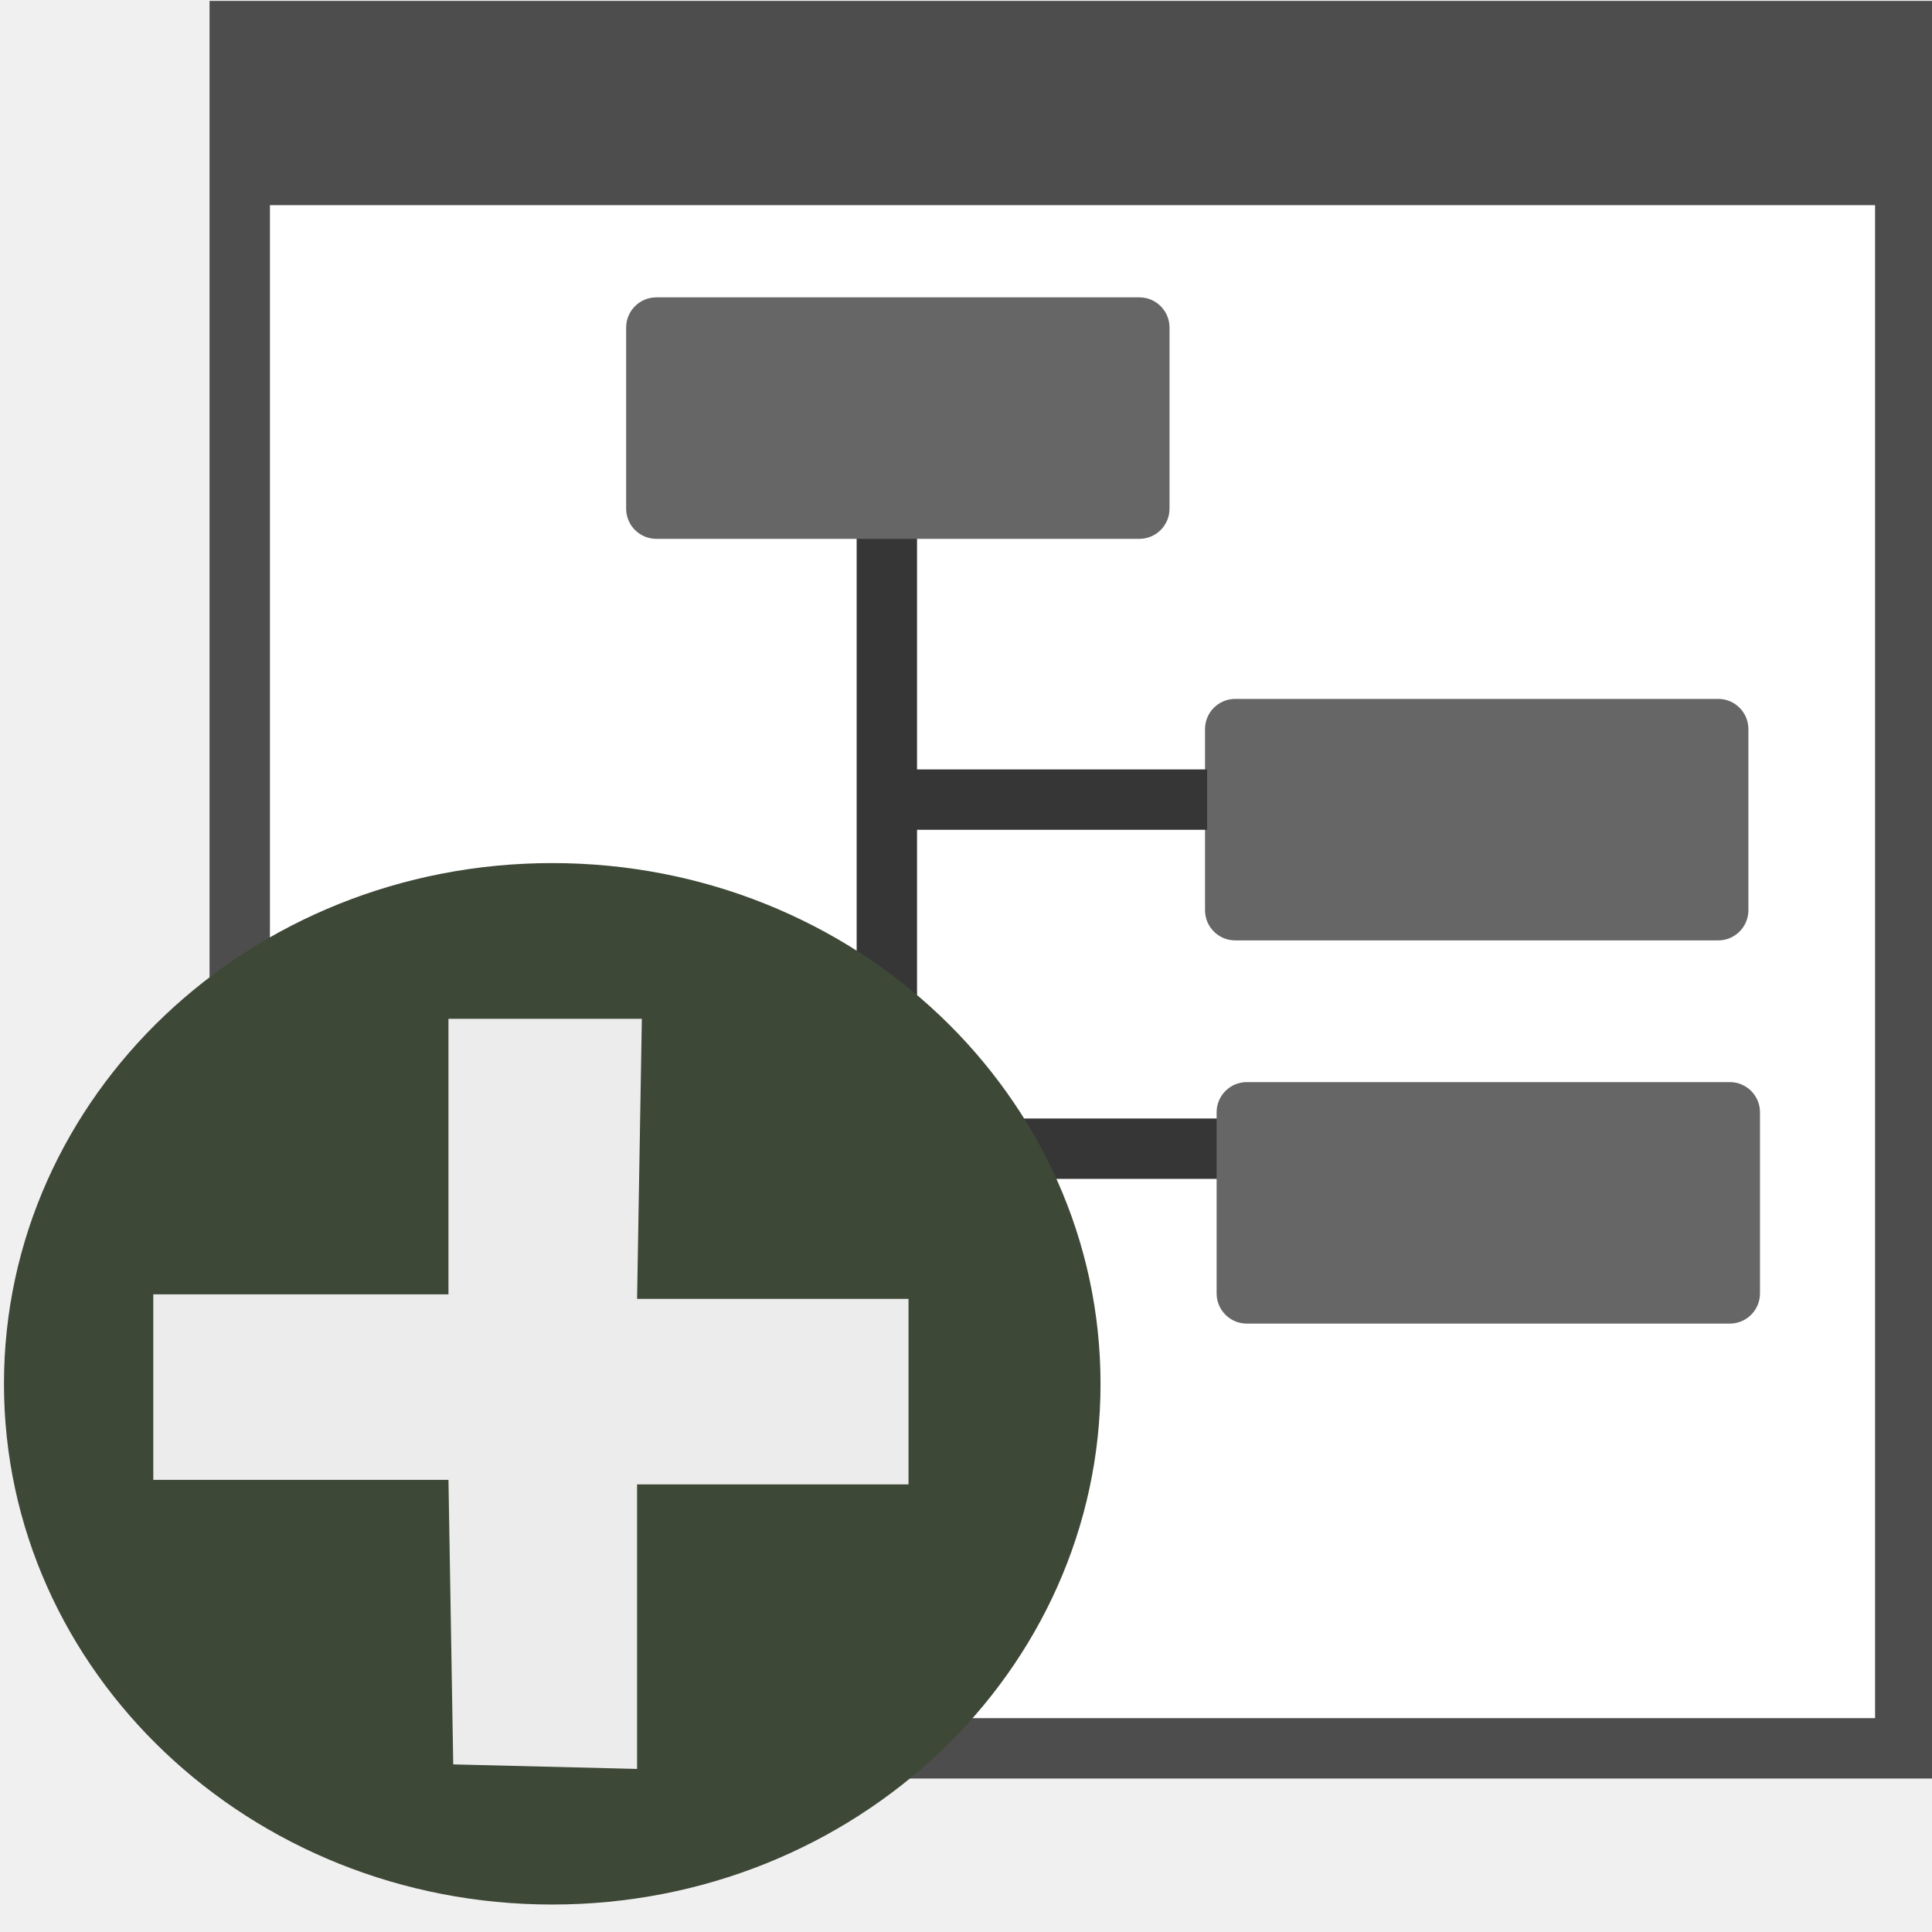
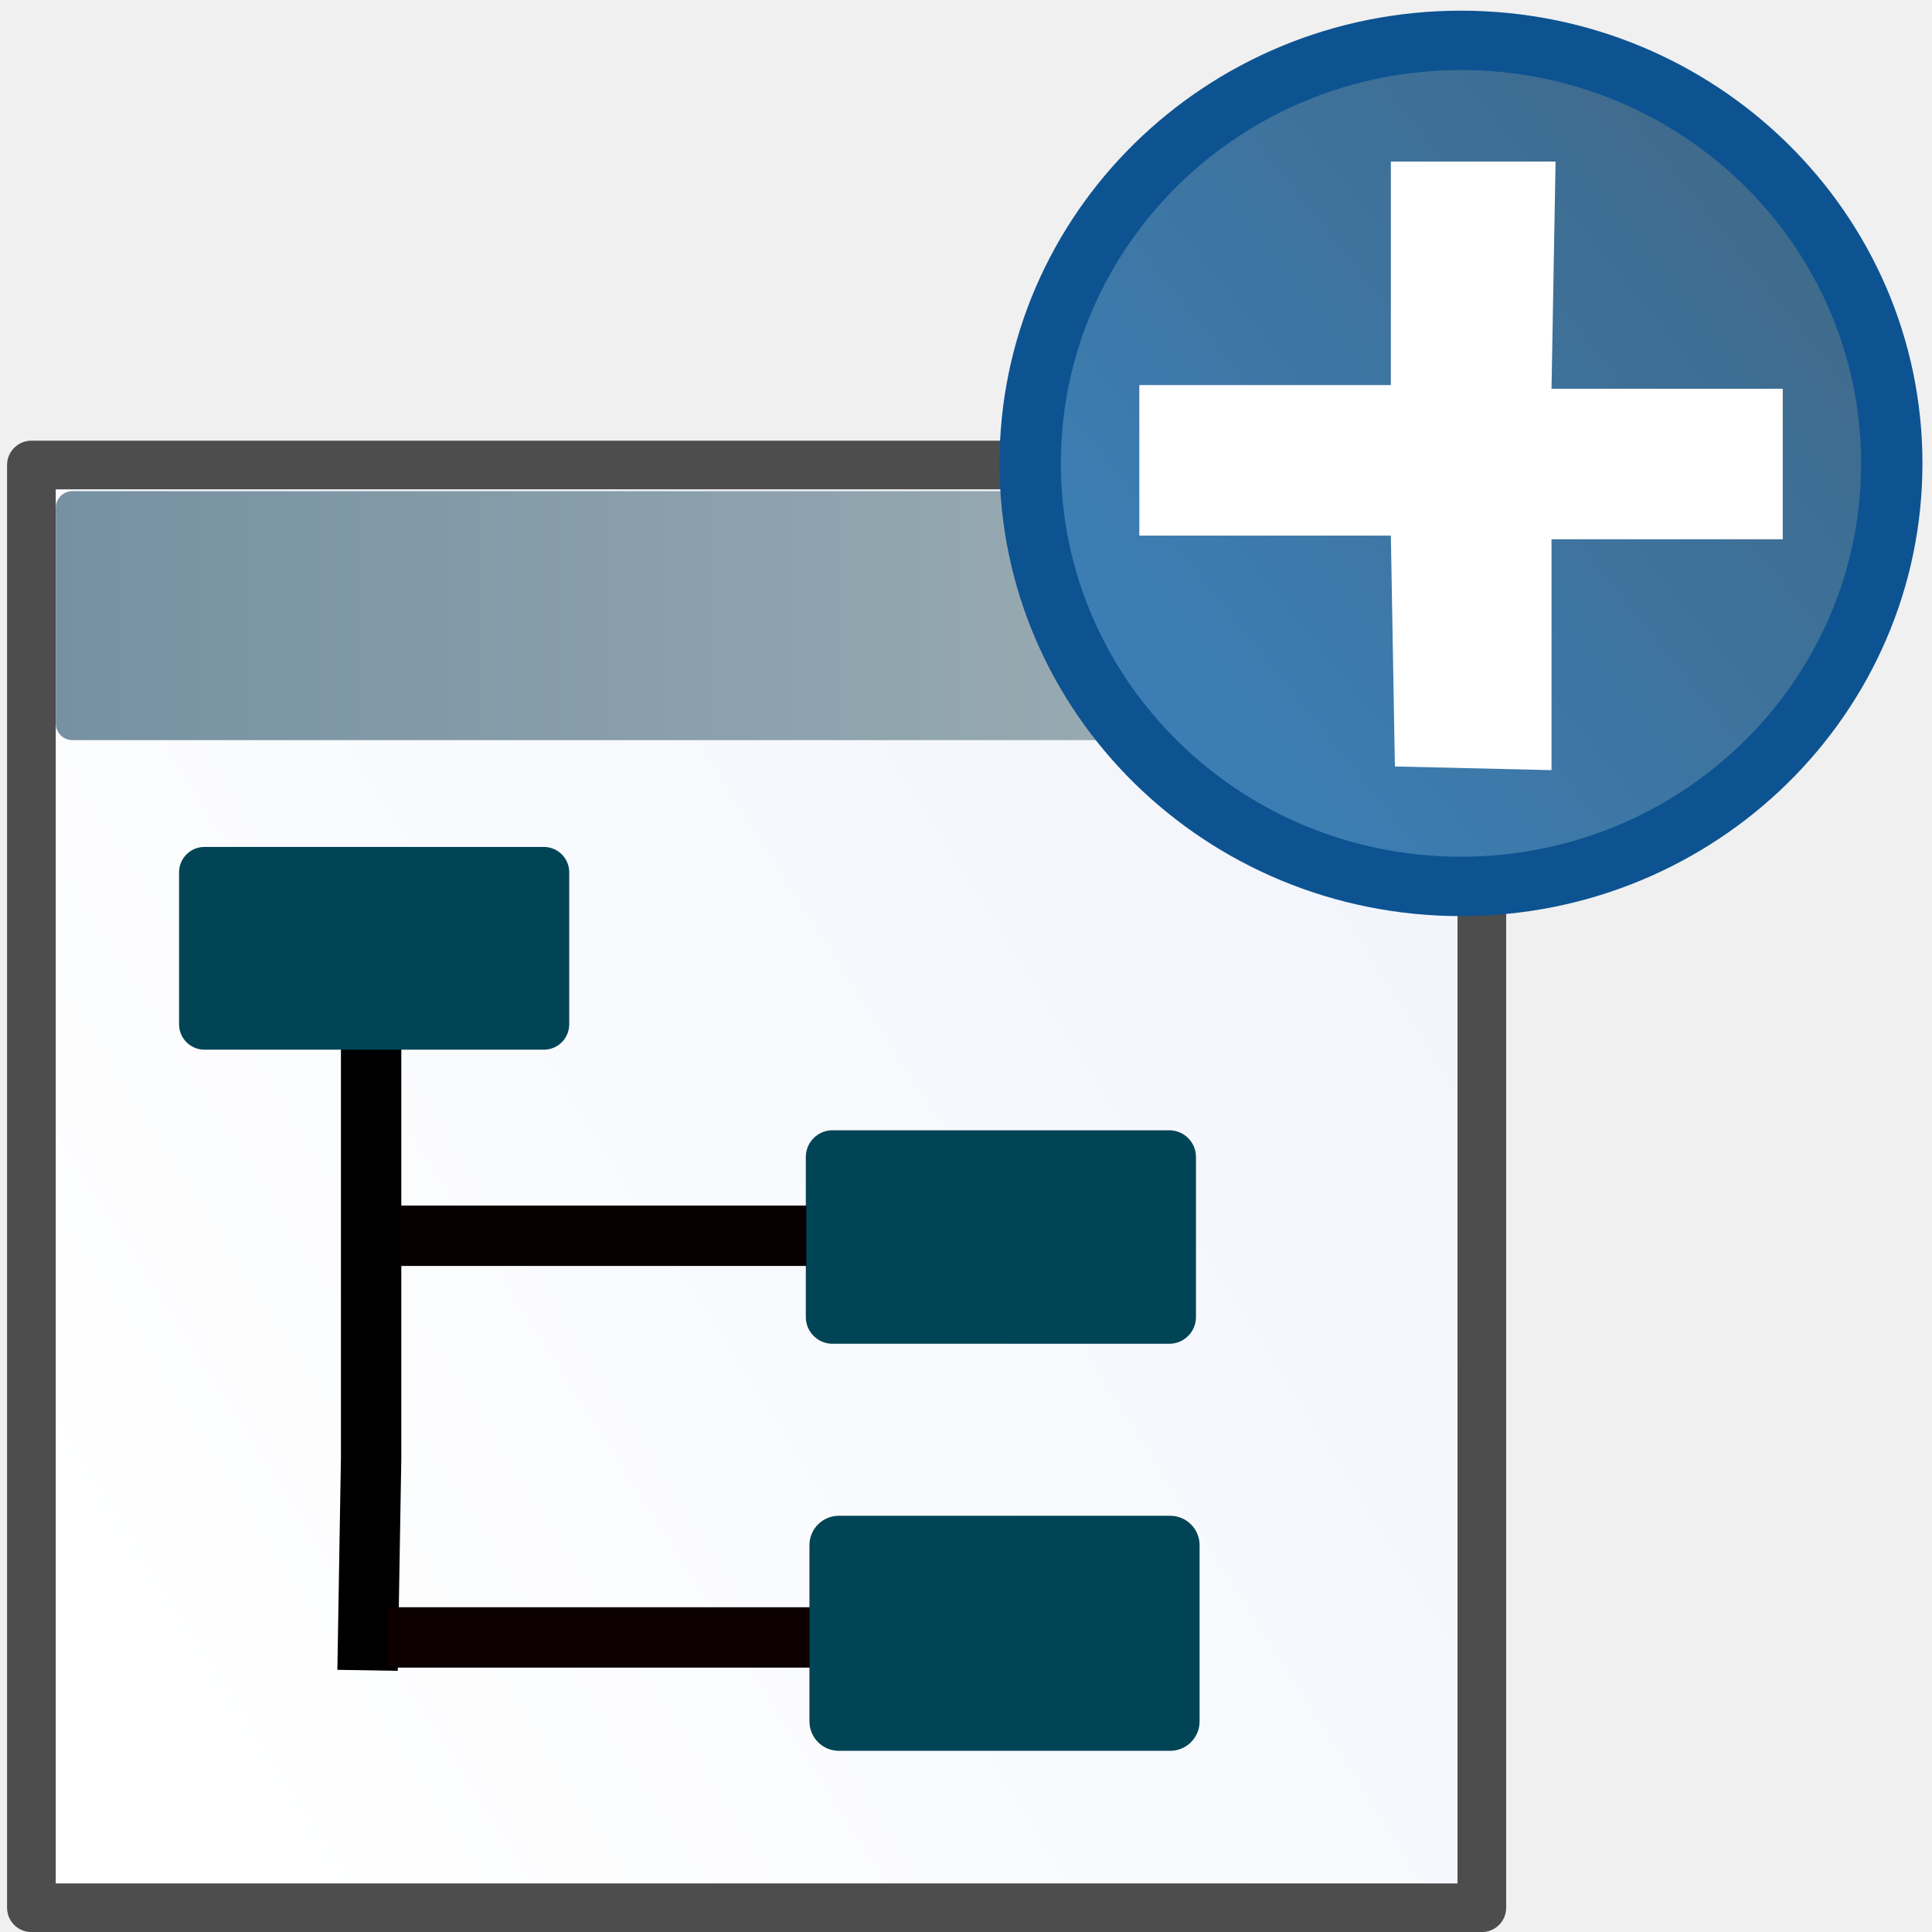
<svg xmlns="http://www.w3.org/2000/svg" xmlns:xlink="http://www.w3.org/1999/xlink" width="32" height="32" id="svg2" version="1.1">
  <defs id="defs4">
    <linearGradient id="linearGradient3806">
      <stop style="stop-color:#e0e0e0;stop-opacity:1;" offset="0" id="stop3808" />
      <stop style="stop-color:#ffffff;stop-opacity:1;" offset="1" id="stop3810" />
    </linearGradient>
    <linearGradient id="linearGradient3826">
      <stop style="stop-color:#c8d0d8;stop-opacity:1;" offset="0" id="stop3828" />
      <stop style="stop-color:#c8d0d8;stop-opacity:0;" offset="1" id="stop3830" />
    </linearGradient>
    <linearGradient id="linearGradient3798">
      <stop style="stop-color:#2d2d2d;stop-opacity:1;" offset="0" id="stop3800" />
      <stop style="stop-color:#2d2d2d;stop-opacity:1;" offset="1" id="stop3802" />
    </linearGradient>
    <linearGradient id="linearGradient3608">
      <stop id="stop3610" offset="0" style="stop-color:#2eaf1d;stop-opacity:1;" />
      <stop id="stop3612" offset="1" style="stop-color:#91ff44;stop-opacity:1;" />
    </linearGradient>
    <linearGradient id="linearGradient3612">
      <stop style="stop-color:#616161;stop-opacity:1;" offset="0" id="stop3614" />
      <stop style="stop-color:#383838;stop-opacity:1;" offset="1" id="stop3616" />
    </linearGradient>
    <linearGradient id="linearGradient3601">
      <stop style="stop-color:#a2a2a2;stop-opacity:1;" offset="0" id="stop3603" />
      <stop style="stop-color:#343434;stop-opacity:1;" offset="1" id="stop3605" />
    </linearGradient>
    <linearGradient xlink:href="#linearGradient3601" id="linearGradient3607" x1="10.654" y1="3.771" x2="24.085" y2="29.5" gradientUnits="userSpaceOnUse" gradientTransform="matrix(0.9677419,0,0,-0.9677419,0.5805146,31.15868)" />
    <linearGradient xlink:href="#linearGradient3612" id="linearGradient3618" x1="3" y1="28.806" x2="29" y2="28.806" gradientUnits="userSpaceOnUse" />
    <linearGradient xlink:href="#linearGradient3612" id="linearGradient3620" gradientUnits="userSpaceOnUse" x1="3" y1="28.806" x2="29" y2="28.806" gradientTransform="translate(0,-32.80606)" />
    <linearGradient xlink:href="#linearGradient3608" id="linearGradient3606" x1="24" y1="26" x2="7" y2="8" gradientUnits="userSpaceOnUse" gradientTransform="matrix(0.8371867,0,0,0.8731014,-36.94508,11.43524)" />
    <linearGradient gradientUnits="userSpaceOnUse" y2="23.491" x2="7.298" y1="7.655" x1="9.03" id="linearGradient3765" xlink:href="#linearGradient3757" />
    <linearGradient id="linearGradient3757">
      <stop id="stop3759" offset="0" style="stop-color:#fdfb72;stop-opacity:1;" />
      <stop id="stop3761" offset="1" style="stop-color:#ffb41b;stop-opacity:1;" />
    </linearGradient>
    <linearGradient id="linearGradient3845">
      <stop style="stop-color:#326dc2;stop-opacity:1;" offset="0" id="stop3847" />
      <stop style="stop-color:#6295be;stop-opacity:1;" offset="1" id="stop3849" />
    </linearGradient>
    <linearGradient xlink:href="#linearGradient3826" id="linearGradient3832" x1="1.657" y1="24.5" x2="27.343" y2="24.5" gradientUnits="userSpaceOnUse" gradientTransform="matrix(0.8,0,0,1.909091,-24.67737,-29.32495)" />
    <linearGradient xlink:href="#linearGradient3798" id="linearGradient3799" gradientUnits="userSpaceOnUse" gradientTransform="matrix(1,0,0,0.5,-1,15)" x1="0" y1="24" x2="12.484" y2="24" />
    <linearGradient xlink:href="#linearGradient3798-5" id="linearGradient3794-8" gradientUnits="userSpaceOnUse" gradientTransform="matrix(1.125,0,0,0.5,2.52321,-0.9458414)" x1="0" y1="24" x2="12.484" y2="24" />
    <linearGradient id="linearGradient3798-5">
      <stop style="stop-color:#cfd1d2;stop-opacity:1;" offset="0" id="stop3800-1" />
      <stop style="stop-color:#476476;stop-opacity:1;" offset="1" id="stop3802-7" />
    </linearGradient>
+     <linearGradient id="linearGradient3807">
+       <stop style="stop-color:#269e00;stop-opacity:1;" offset="0" id="stop3809" />
+       <stop style="stop-color:#86e16b;stop-opacity:1" offset="1" id="stop3811" />
+     </linearGradient>
+     <linearGradient id="linearGradient3818">
+       <stop style="stop-color:#267fbd;stop-opacity:1;" offset="0" id="stop3820" />
+       <stop style="stop-color:#a5b4b8;stop-opacity:1;" offset="1" id="stop3822" />
+     </linearGradient>
+     <linearGradient xlink:href="#linearGradient4194-2" id="linearGradient4200-1" x1="37.706" y1="3.545" x2="2.256" y2="25.726" gradientUnits="userSpaceOnUse" gradientTransform="matrix(0.779763,0,0,0.7691292,0.0689839,7.231159)" />
+     <linearGradient id="linearGradient4194-2">
+       <stop style="stop-color:#eff2fb;stop-opacity:1" offset="0" id="stop4196-8" />
+       <stop style="stop-color:#ffffff;stop-opacity:1" offset="1" id="stop4198-0" />
+     </linearGradient>
+     <linearGradient xlink:href="#linearGradient3807-0" id="linearGradient3813-5" x1="22.062" y1="29.435" x2="31.062" y2="22.435" gradientUnits="userSpaceOnUse" />
+     <linearGradient id="linearGradient3807-0">
+       <stop style="stop-color:#3c7eb4;stop-opacity:1;" offset="0" id="stop3809-9" />
+       <stop style="stop-color:#3f6a8b;stop-opacity:1;" offset="1" id="stop3811-4" />
+     </linearGradient>
+     <linearGradient xlink:href="#linearGradient3818-9" id="linearGradient3824-3" x1="0.713" y1="9.92" x2="25.373" y2="9.92" gradientUnits="userSpaceOnUse" gradientTransform="matrix(0.9901649,0,0,0.930192,0.2180018,0.9696955)" />
+     <linearGradient id="linearGradient3818-9">
+       <stop style="stop-color:#7691a2;stop-opacity:1" offset="0" id="stop3820-9" />
+       <stop style="stop-color:#a5b4b8;stop-opacity:1;" offset="1" id="stop3822-3" />
+     </linearGradient>
+     <linearGradient xlink:href="#linearGradient4194-4" id="linearGradient4200-4" x1="37.706" y1="3.545" x2="2.256" y2="25.726" gradientUnits="userSpaceOnUse" gradientTransform="matrix(0.779763,0,0,0.7691292,0.0689839,7.231159)" />
+     <linearGradient id="linearGradient4194-4">
+       <stop style="stop-color:#eff2fb;stop-opacity:1" offset="0" id="stop4196-6" />
+       <stop style="stop-color:#ffffff;stop-opacity:1" offset="1" id="stop4198-2" />
+     </linearGradient>
+     <linearGradient y2="25.726" x2="2.256" y1="3.545" x1="37.706" gradientTransform="matrix(0.779763,0,0,0.7691292,0.03744411,7.353607)" gradientUnits="userSpaceOnUse" id="linearGradient4643" xlink:href="#linearGradient4194-4" />
  </defs>
-   <g id="layer2">
-     <rect style="fill:#ffffff;fill-opacity:1;stroke:#4d4d4d;stroke-width:1;stroke-miterlimit:4;stroke-opacity:1;stroke-dasharray:none" id="rect3804" width="27.586" height="28.443" x="3.971" y="0.515" ry="0" />
+   <g id="layer2" />
+   <g id="layer3" style="display:inline">
+     <rect style="fill:url(#linearGradient4643);fill-opacity:1;stroke:#4d4d4d;stroke-width:0.806;stroke-linejoin:round;stroke-miterlimit:4;stroke-opacity:1;stroke-dasharray:none" id="rect3804-6" width="24.024" height="23.896" x="0.52" y="7.702" ry="0" />
+     <rect style="fill:url(#linearGradient3824-3);fill-opacity:1;stroke:none;display:inline" id="rect4860-7" width="24.417" height="4.124" x="0.924" y="8.135" ry="0.276" />
+     <ellipse style="fill:url(#linearGradient3813-5);fill-opacity:1;fill-rule:evenodd;stroke:#0d5392;stroke-width:0.875;stroke-opacity:1;display:inline" id="path2978-9-9" cx="25.963" cy="25.719" rx="6.145" ry="6.233" transform="matrix(1.161159,0,0,1.124126,-5.948756,-21.23627)" />
+     <path style="fill:#ffffff;fill-opacity:1;stroke:none;display:inline" d="m 23.037,2.676 2.728,4.5e-6 -0.067,3.763 3.83,0 6e-6,2.493 -3.83,0 -7e-6,3.824 -2.594,-0.061 -0.067,-3.824 -4.166,10e-7 0,-2.493 4.166,0 0,-3.703 z" id="path2826-4-5-4" />
+     <rect style="fill:#004455;fill-opacity:1;stroke:none;display:inline" id="rect4858" width="6.462" height="3.536" x="13.347" y="18.721" ry="0.442" />
+     <path style="fill:#6f7c91;stroke:#000000;stroke-width:1;stroke-linecap:butt;stroke-linejoin:miter;stroke-miterlimit:4;stroke-opacity:1;stroke-dasharray:none;display:inline" d="m 6.147,17.048 0,7.092 -0.059,3.526" id="path3025-5" />
+     <path style="fill:#0c0000;fill-opacity:1;stroke:#080000;stroke-width:1;stroke-linecap:butt;stroke-linejoin:miter;stroke-miterlimit:4;stroke-opacity:1;stroke-dasharray:none;display:inline" d="m 6.628,20.468 6.727,0 0,0" id="path3033-1" />
+     <path style="fill:#000000;fill-opacity:1;stroke:#0c0000;stroke-width:1;stroke-linecap:butt;stroke-linejoin:miter;stroke-miterlimit:4;stroke-opacity:1;stroke-dasharray:none;display:inline" d="m 6.416,27.121 7.069,0" id="path3029-5" />
+     <rect ry="0.42" y="14.028" x="2.966" height="3.358" width="6.462" id="rect4854" style="fill:#004455;fill-opacity:1;stroke:none;display:inline" />
+     <rect style="fill:#004455;fill-opacity:1;stroke:none;display:inline" id="rect4866" width="6.462" height="3.893" x="13.407" y="25.106" ry="0.487" />
  </g>
-   <g id="layer3" style="display:inline">
-     <rect style="fill:#666666;fill-opacity:1;stroke:none" id="rect3788" width="9" height="4" x="19.959" y="11.576" ry="0.5" />
-     <rect ry="0.338" y="0.698" x="3.743" height="2.7" width="27.878" id="rect3792" style="fill:#4d4d4d;fill-opacity:1;stroke:none" />
-     <path style="fill:#4d4d4d;stroke:#363636;stroke-width:1;stroke-linecap:butt;stroke-linejoin:miter;stroke-miterlimit:4;stroke-opacity:1;stroke-dasharray:none" d="m 14.689,7.532 0,18.792" id="path3025" />
-     <path style="fill:#4d4d4d;stroke:#363636;stroke-width:1;stroke-linecap:butt;stroke-linejoin:miter;stroke-miterlimit:4;stroke-opacity:1;stroke-dasharray:none" d="m 16.934,19.026 5.601,0" id="path3029" />
-     <path style="fill:#4d4d4d;stroke:#363636;stroke-width:1;stroke-linecap:butt;stroke-linejoin:miter;stroke-miterlimit:4;stroke-opacity:1;stroke-dasharray:none" d="m 14.994,13.244 5,0 0,0" id="path3033" />
-     <rect ry="0.5" y="17.923" x="20.151" height="4" width="9" id="rect3792-1" style="fill:#666666;fill-opacity:1;stroke:none;display:inline" />
-     <rect style="fill:#666666;fill-opacity:1;stroke:none;display:inline" id="rect3814" width="9" height="4" x="10.371" y="4.925" ry="0.5" />
-   </g>
-   <g id="layer1" style="display:inline">
-     <path transform="matrix(0.6054201,0,0,0.5948236,-4.777702,11.32111)" style="fill:#3e4837;fill-opacity:1;fill-rule:evenodd;stroke:none" id="path2978" d="m 38,19.5 a 15,14.5 0 1 1 -30,0 15,14.5 0 1 1 30,0 z" />
-     <path style="fill:#ececec;fill-opacity:1;stroke:none;display:inline" d="m 7.428,16.875 3.203,4e-6 -0.079,4.638 4.496,0 7e-6,3.073 -4.496,0 -7e-6,4.713 -3.045,-0.075 -0.079,-4.713 -4.889,3e-6 0,-3.073 4.889,0 0,-4.563 z" id="path2826-4" />
-   </g>
+   <g id="layer1" style="display:inline" />
</svg>
